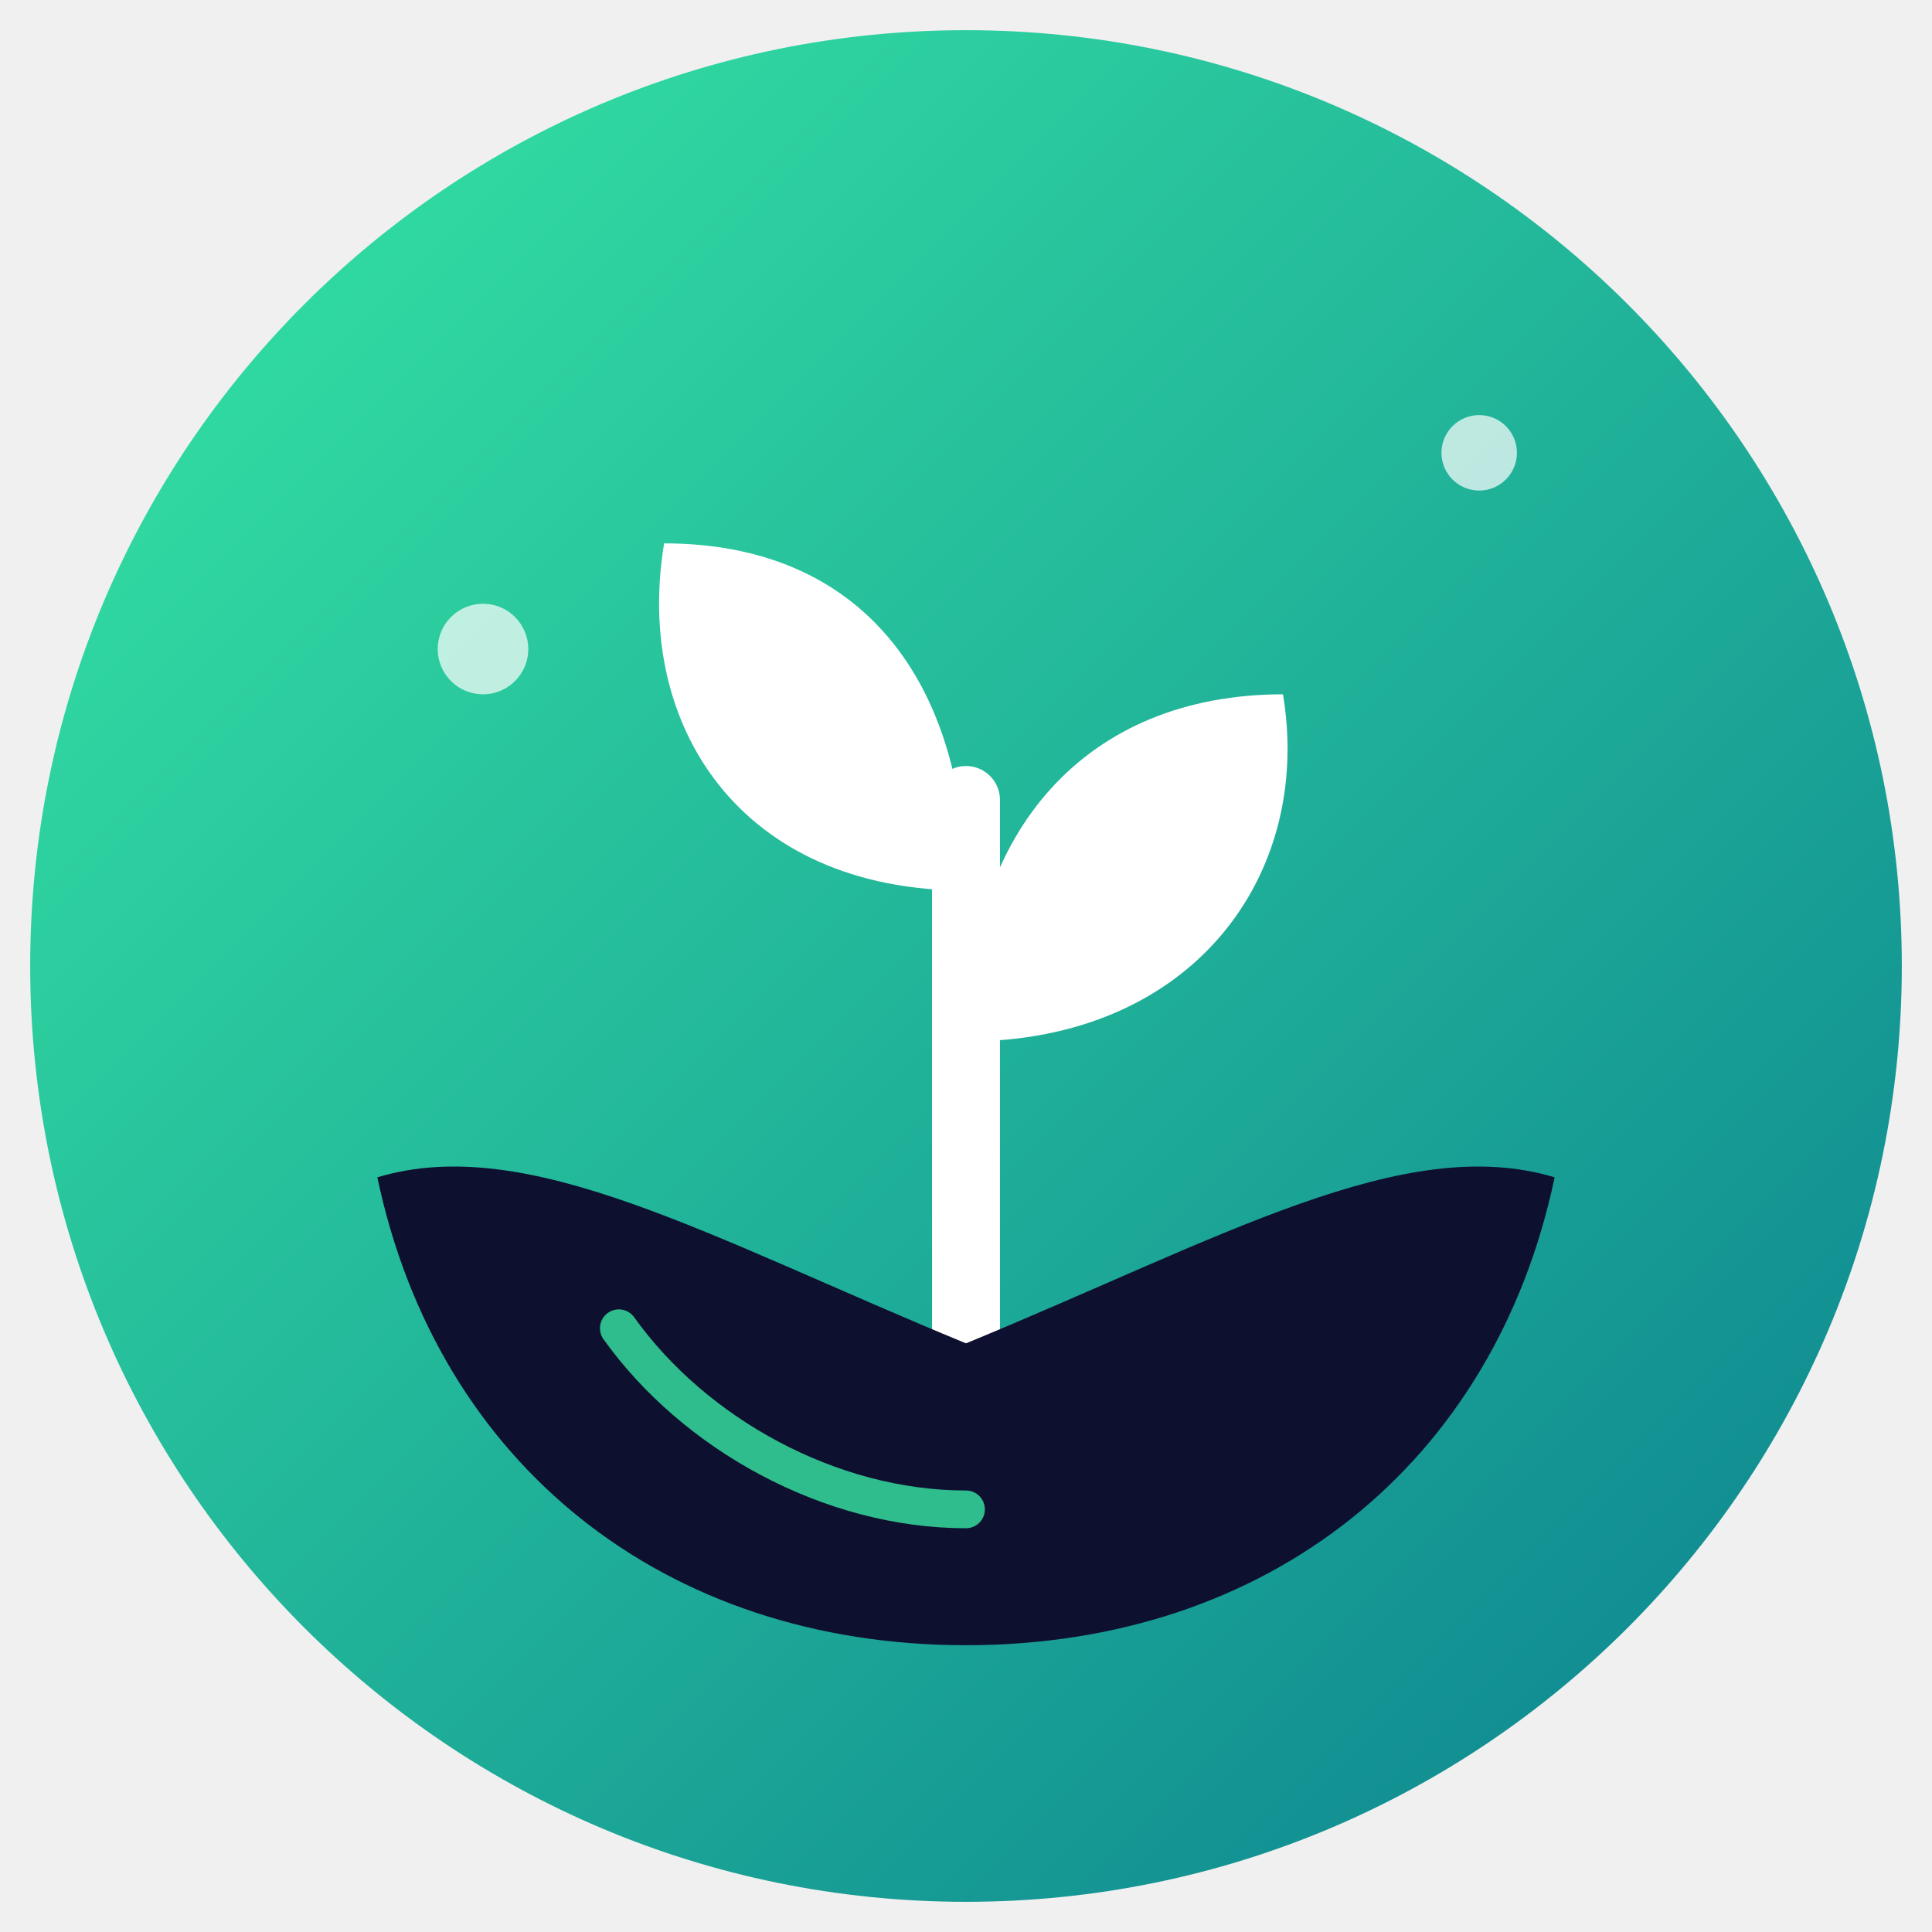
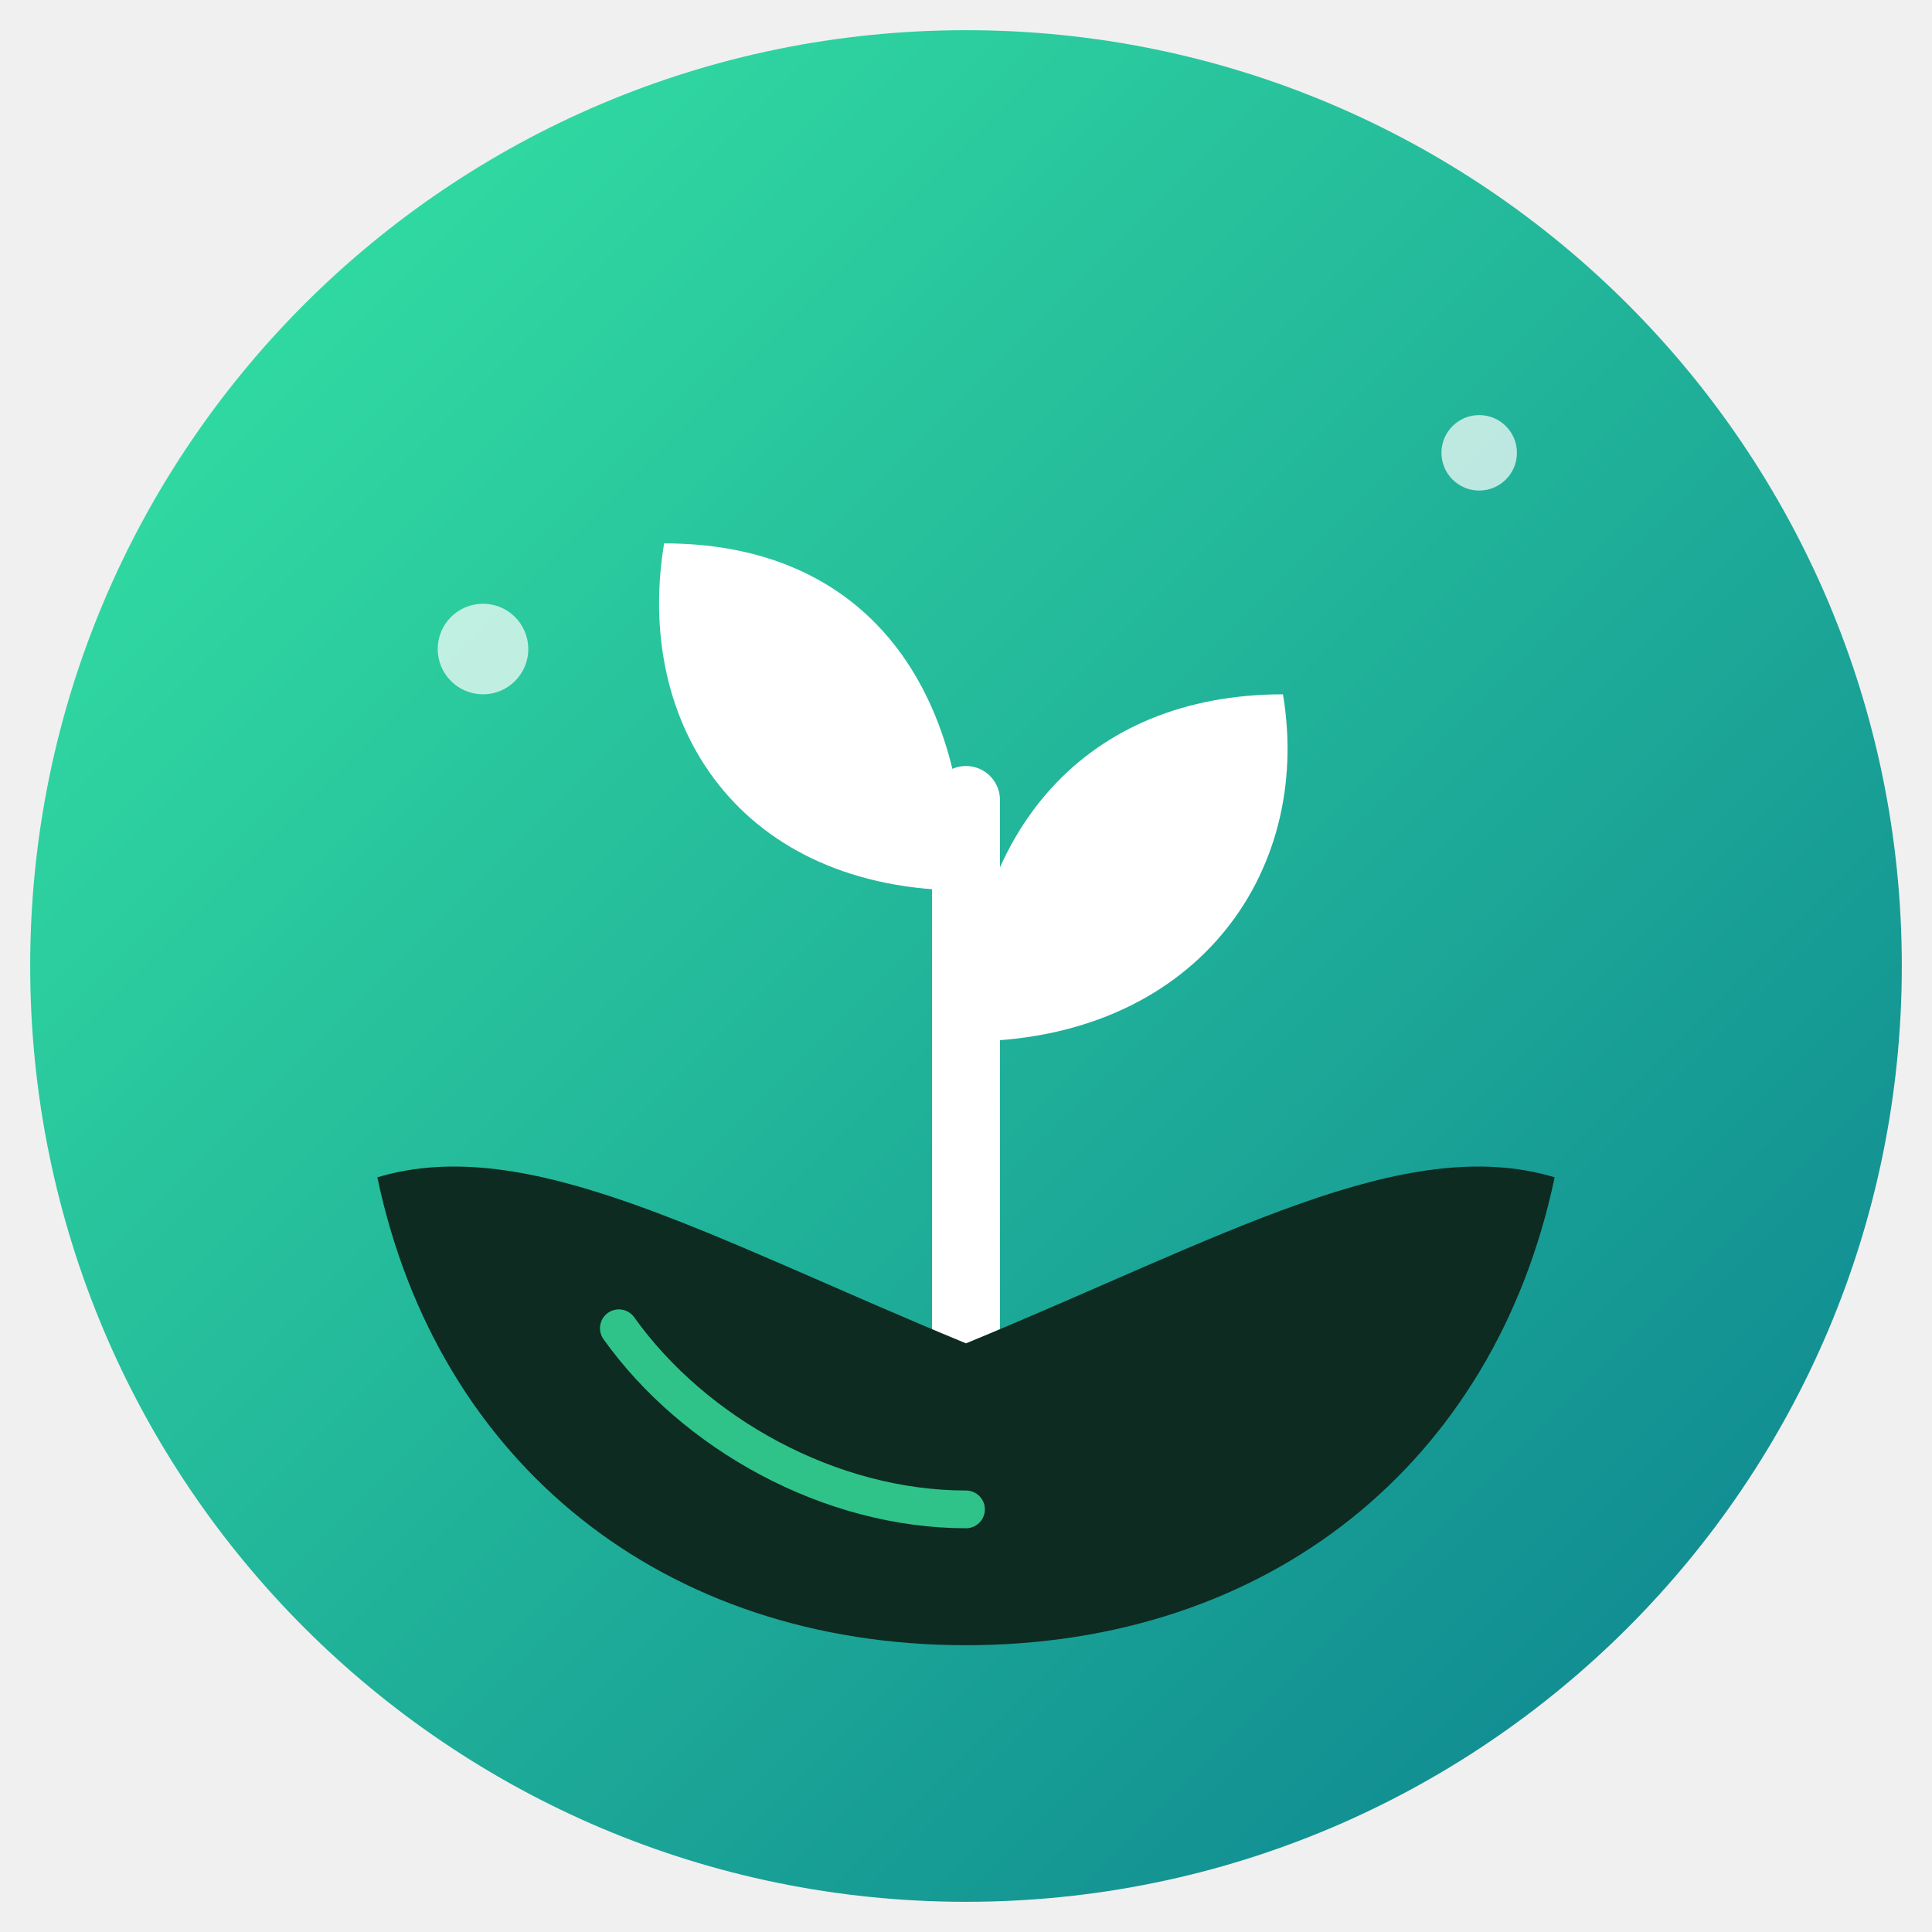
<svg xmlns="http://www.w3.org/2000/svg" viewBox="0 0 256 256">
  <defs>
    <linearGradient id="g" x1="0" y1="0" x2="1" y2="1">
      <stop offset="0" stop-color="#37E8A4" />
      <stop offset="1" stop-color="#0B7F8F" />
    </linearGradient>
  </defs>
  <circle cx="128" cy="128" r="124" fill="url(#g)" />
  <path d="M128 176v-70" stroke="#fff" stroke-width="9" stroke-linecap="round" />
  <path d="M128 118C98 118 84 96 88 72c26 0 40 18 40 46Z" fill="#fff" />
  <path d="M128 138c30 0 46-22 42-46-26 0-42 18-42 46Z" fill="#fff" />
-   <path d="M50 156c20-6 44 8 78 22 34-14 58-28 78-22-8 38-38 62-78 62s-70-24-78-62Z" fill="#0E1030" />
+   <path d="M50 156c20-6 44 8 78 22 34-14 58-28 78-22-8 38-38 62-78 62s-70-24-78-62Z" fill="#0d2b21" />
  <path d="M82 176c10 14 28 24 46 24" fill="none" stroke="#37E8A4" stroke-width="5" stroke-linecap="round" opacity=".8" />
  <circle cx="64" cy="86" r="6" fill="#fff" opacity=".7" />
  <circle cx="196" cy="60" r="5" fill="#fff" opacity=".7" />
</svg>
